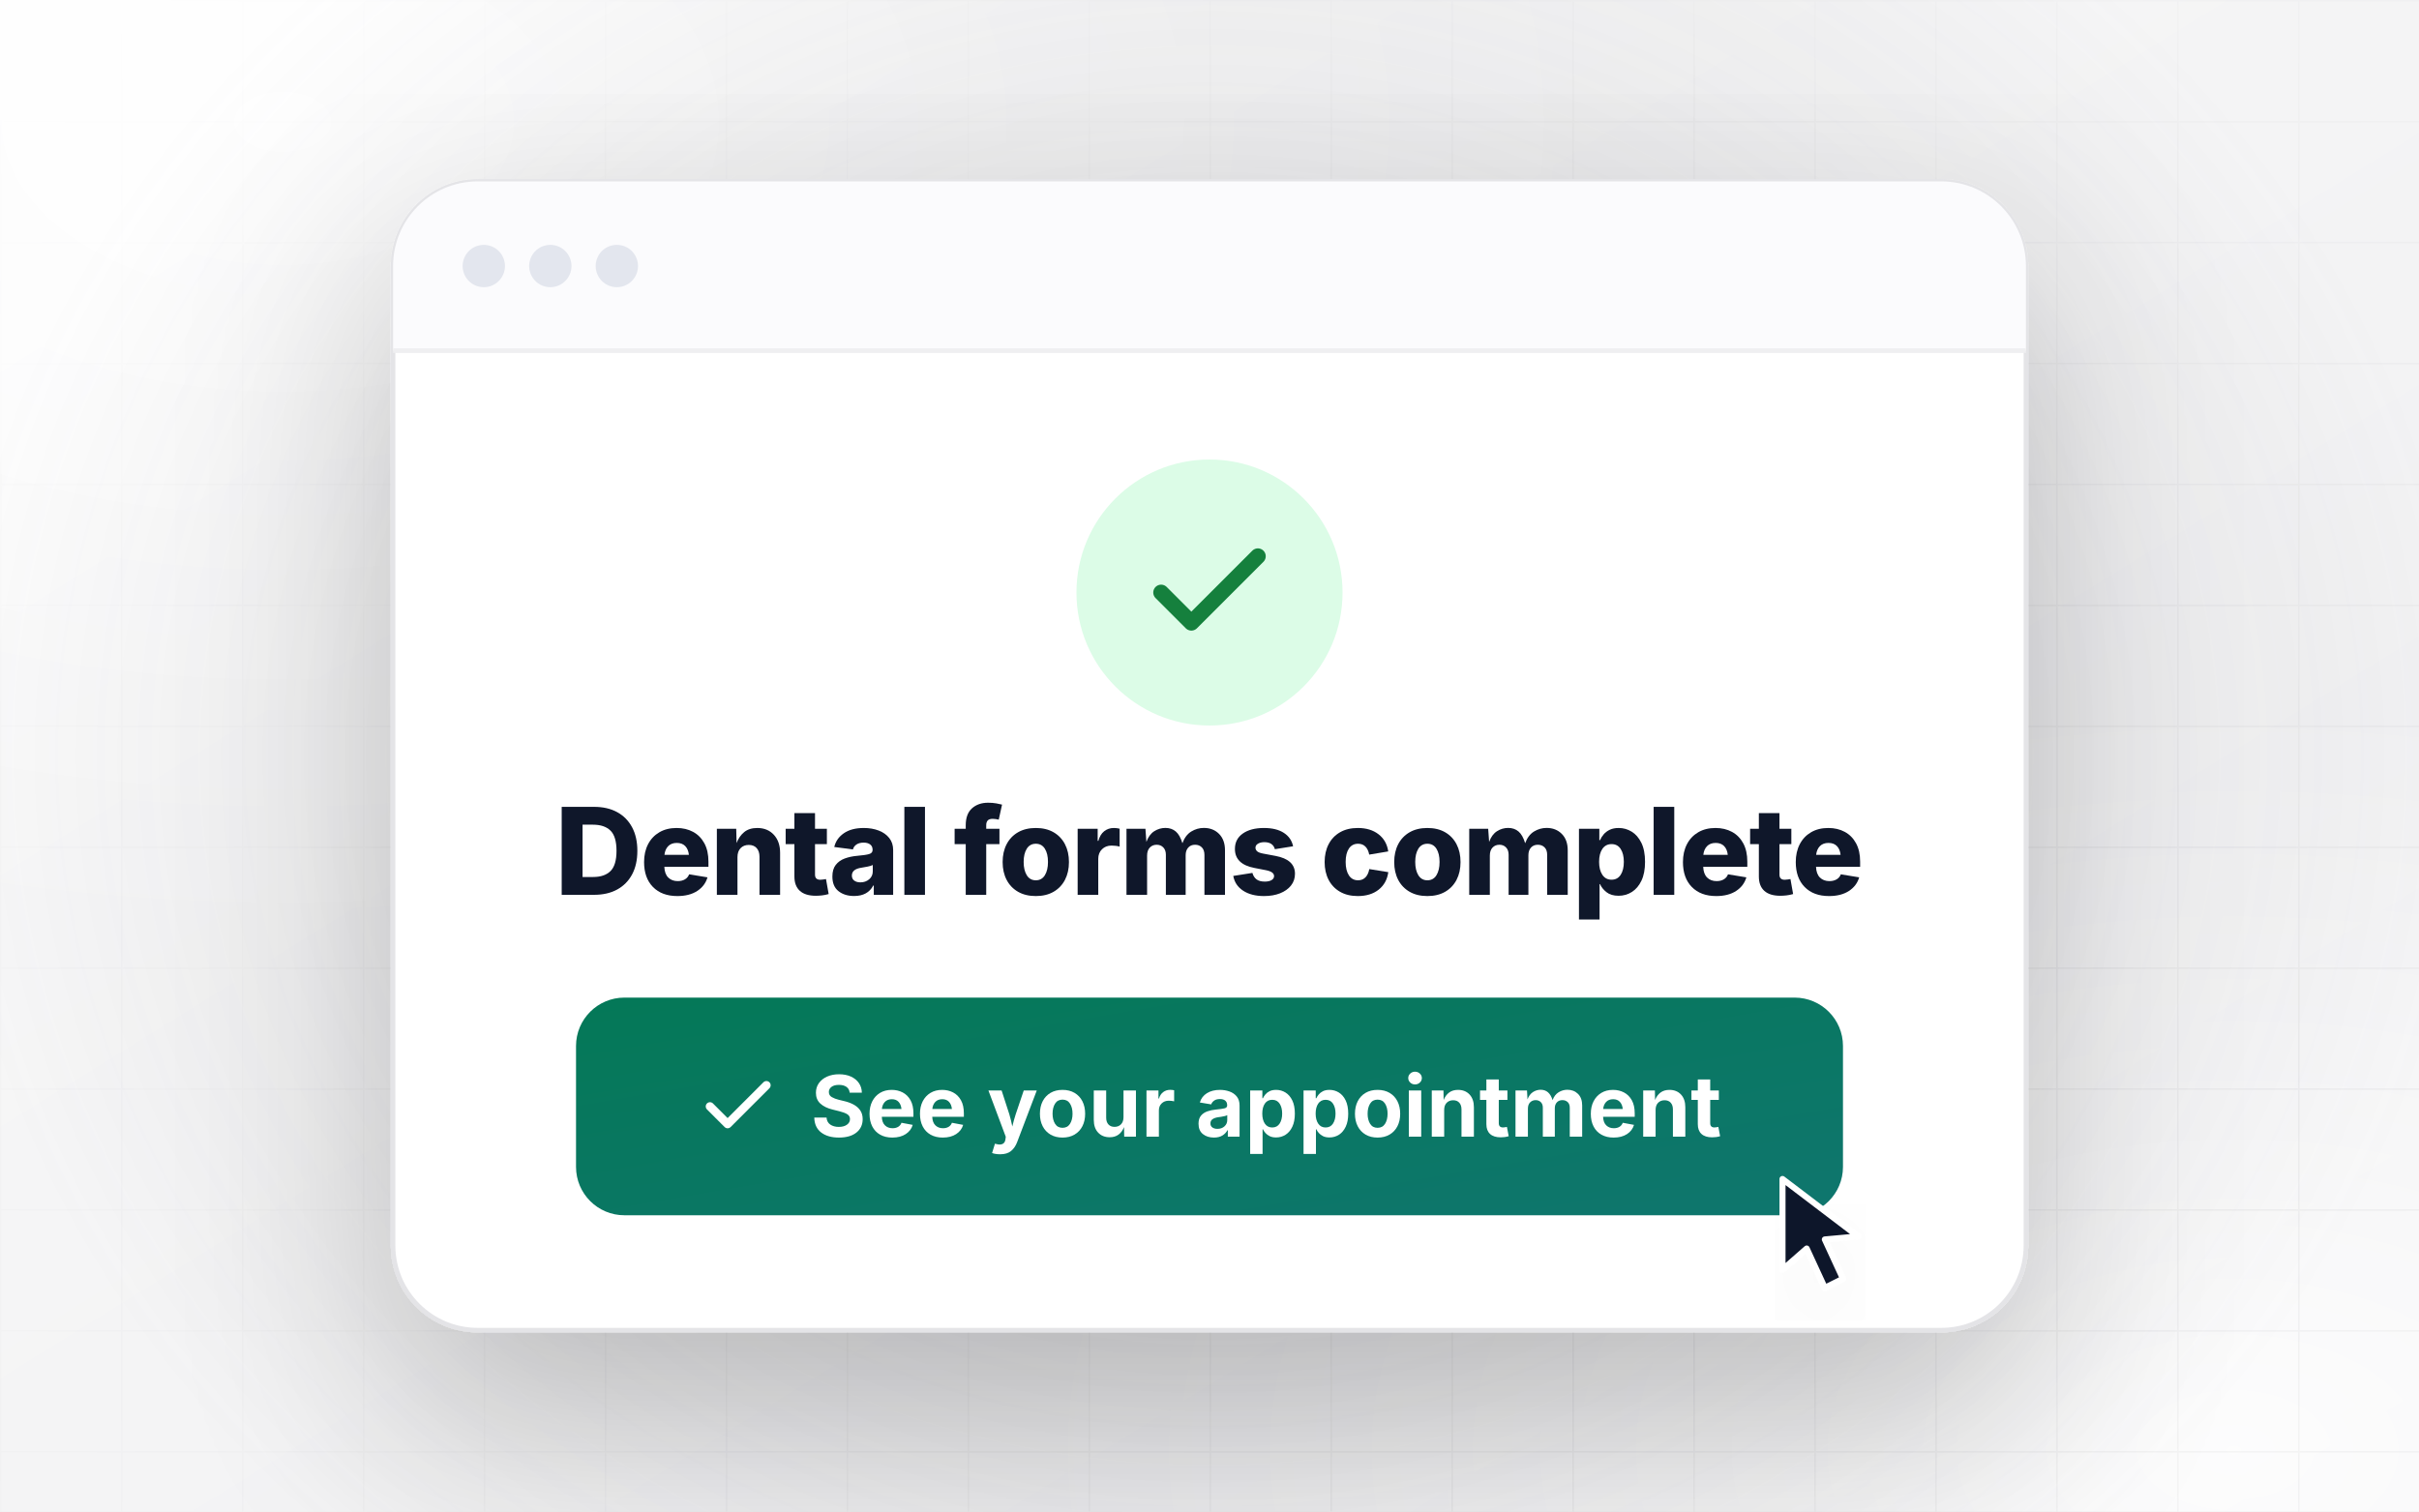
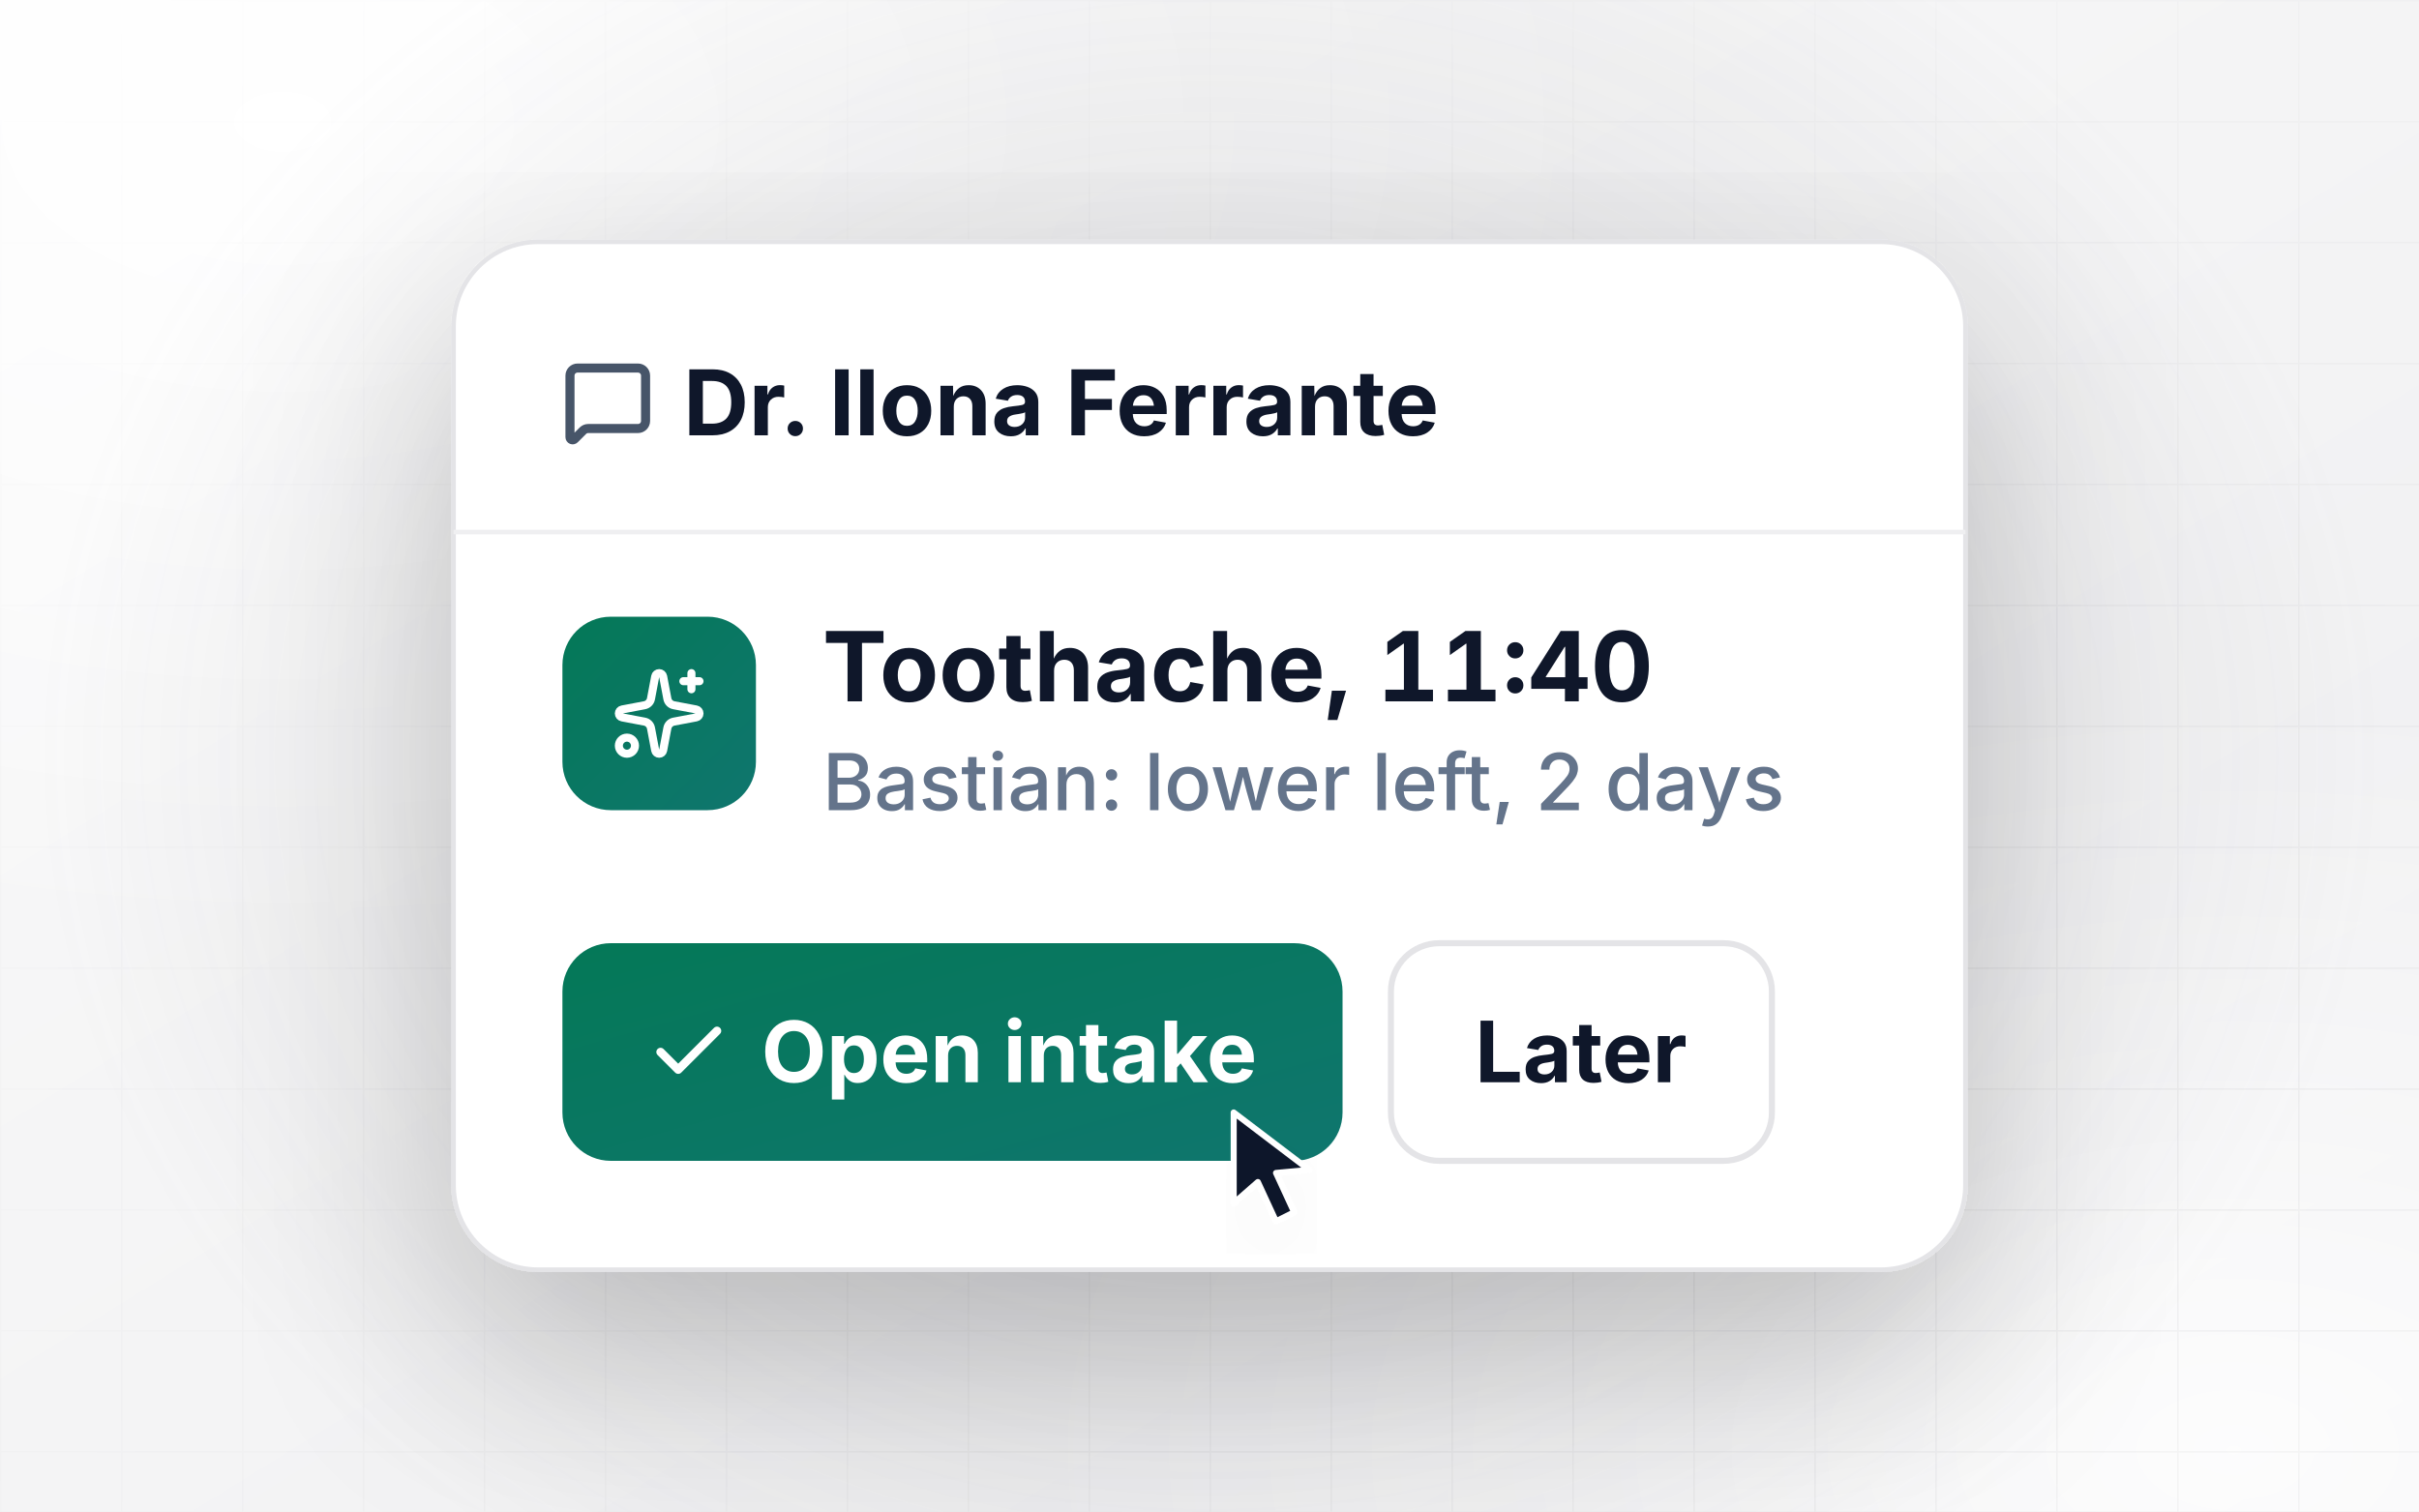
<svg xmlns="http://www.w3.org/2000/svg" xmlns:xlink="http://www.w3.org/1999/xlink" viewBox="0 0 800 500" width="800" height="500" role="img">
  <defs>
    <linearGradient id="bg" x1="0" y1="0" x2="1" y2="1">
      <stop offset="0" stop-color="#FAFAFA" />
      <stop offset="1" stop-color="#EEEEF0" />
    </linearGradient>
    <radialGradient id="glowA" cx="0.12" cy="0.08" r="0.55">
      <stop offset="0" stop-color="#FFFFFF" stop-opacity="0.95" />
      <stop offset="1" stop-color="#FFFFFF" stop-opacity="0" />
    </radialGradient>
    <radialGradient id="glowB" cx="0.92" cy="0.96" r="0.5">
      <stop offset="0" stop-color="#FFFFFF" stop-opacity="0.85" />
      <stop offset="1" stop-color="#FFFFFF" stop-opacity="0" />
    </radialGradient>
    <linearGradient id="gAcc" x1="0" y1="0" x2="1" y2="1">
      <stop offset="0" stop-color="#047857" />
      <stop offset="1" stop-color="#0F766E" />
    </linearGradient>
    <linearGradient id="gStroke" x1="0" y1="0" x2="1" y2="0">
      <stop offset="0" stop-color="#6EE7B7" />
      <stop offset="1" stop-color="#5EEAD4" />
    </linearGradient>
    <pattern id="grid" width="40" height="40" patternUnits="userSpaceOnUse">
      <path d="M40 0H0V40" fill="none" stroke="#52525B" stroke-opacity="0.07" stroke-width="1" />
    </pattern>
    <radialGradient id="fade" cx="0.5" cy="0.45" r="0.65">
      <stop offset="0" stop-color="#fff" stop-opacity="1" />
      <stop offset="1" stop-color="#fff" stop-opacity="0" />
    </radialGradient>
    <mask id="gridMask">
      <rect width="1200" height="800" fill="url(#fade)" />
    </mask>
    <filter id="e1" x="-10%" y="-10%" width="120%" height="140%">
      <feDropShadow dx="0" dy="1" stdDeviation="1.2" flood-color="#0F172A" flood-opacity="0.07" />
      <feDropShadow dx="0" dy="12" stdDeviation="18" flood-color="#18181B" flood-opacity="0.08" />
    </filter>
    <filter id="e2" x="-15%" y="-15%" width="130%" height="160%">
      <feDropShadow dx="0" dy="2" stdDeviation="3" flood-color="#0F172A" flood-opacity="0.10" />
      <feDropShadow dx="0" dy="28" stdDeviation="34" flood-color="#18181B" flood-opacity="0.20" />
    </filter>
    <radialGradient id="spot" cx="0.5" cy="0.5" r="0.5">
      <stop offset="0" stop-color="#71717A" stop-opacity="0.24" />
      <stop offset="1" stop-color="#71717A" stop-opacity="0" />
    </radialGradient>
-     <path id="g800_D" d="M664 0H116V1490H664Q891 1490 1055.0 1400.5Q1219 1311 1308.0 1144.0Q1397 977 1397 745Q1397 512 1308.0 345.5Q1219 179 1055.0 89.5Q891 0 664 0ZM469 302H649Q841 302 942.5 402.5Q1044 503 1044 745Q1044 987 942.0 1087.5Q840 1188 644 1188H469Z" />
-     <path id="g800_e" d="M636 -21Q373 -21 222.5 132.5Q72 286 72 555Q72 727 139.5 857.0Q207 987 331.0 1059.5Q455 1132 623 1132Q780 1132 901.5 1066.5Q1023 1001 1092.5 873.5Q1162 746 1162 562V474H415Q420 353 481.5 292.5Q543 232 642 232Q712 232 763.0 261.5Q814 291 835 347L1146 296Q1104 151 971.5 65.0Q839 -21 636 -21ZM417 677H831Q821 772 769.0 825.5Q717 879 626 879Q534 879 480.5 824.5Q427 770 417 677Z" />
-     <path id="g800_n" d="M464 638V0H115V1118H443L449 877Q493 993 578.0 1062.5Q663 1132 799 1132Q974 1132 1080.0 1017.0Q1186 902 1186 712V0H837V644Q837 738 789.0 791.5Q741 845 655 845Q570 845 517.0 790.5Q464 736 464 638Z" />
-     <path id="g800_t" d="M718 1118V859H517V342Q517 255 606 255Q624 255 656.5 259.5Q689 264 703 267L748 13Q689 -4 634.0 -10.0Q579 -16 530 -16Q352 -16 260.0 67.5Q168 151 168 311V859H20V1118H168V1384H517V1118Z" />
-     <path id="g800_a" d="M428 -20Q267 -20 163.5 62.0Q60 144 60 310Q60 434 117.0 507.0Q174 580 268.5 615.0Q363 650 476 660Q618 672 679.5 689.5Q741 707 741 759V763Q741 821 700.5 852.5Q660 884 589 884Q516 884 469.0 853.0Q422 822 408 769L92 810Q125 953 253.5 1042.5Q382 1132 592 1132Q731 1132 843.5 1089.0Q956 1046 1022.5 962.5Q1089 879 1089 759V0H761V157H752Q659 -20 428 -20ZM534 211Q622 211 683.0 263.0Q744 315 744 398V505Q714 489 657.0 478.0Q600 467 551 459Q390 435 390 326Q390 270 430.5 240.5Q471 211 534 211Z" />
-     <path id="g800_l" d="M464 1490V0H115V1490Z" />
-     <path id="g800_f" d="M779 1118V859H555V0H208V859H20V1118H208V1178Q208 1370 314.0 1465.0Q420 1560 588 1560Q662 1560 727.0 1548.5Q792 1537 823 1528L767 1273Q747 1278 720.0 1282.5Q693 1287 666 1287Q604 1287 579.5 1258.5Q555 1230 555 1181V1118Z" />
-     <path id="g800_o" d="M634 -21Q459 -21 333.0 51.5Q207 124 139.5 253.5Q72 383 72 555Q72 727 139.5 857.0Q207 987 333.0 1059.5Q459 1132 634 1132Q809 1132 934.5 1059.5Q1060 987 1127.5 857.0Q1195 727 1195 555Q1195 383 1127.5 253.5Q1060 124 934.5 51.5Q809 -21 634 -21ZM634 246Q734 246 787.0 331.5Q840 417 840 557Q840 697 787.0 781.0Q734 865 634 865Q534 865 481.0 781.0Q428 697 428 557Q428 417 481.0 331.5Q534 246 634 246Z" />
-     <path id="g800_r" d="M115 0V1118H454V914H466Q496 1024 565.5 1078.0Q635 1132 727 1132Q778 1132 826 1120V816Q801 825 760.5 829.5Q720 834 688 834Q591 834 527.5 772.0Q464 710 464 610V0Z" />
-     <path id="g800_m" d="M115 0V1118H436L452 896Q498 1022 585.5 1077.5Q673 1133 774 1133Q880 1133 950.5 1072.0Q1021 1011 1062 874Q1113 1012 1212.5 1072.5Q1312 1133 1425 1133Q1582 1133 1682.5 1032.0Q1783 931 1783 754V0H1435V675Q1435 760 1390.5 804.0Q1346 848 1277 848Q1203 848 1160.0 799.5Q1117 751 1117 671V0H782V680Q782 757 738.5 802.5Q695 848 626 848Q555 848 509.5 800.0Q464 752 464 664V0Z" />
-     <path id="g800_s" d="M586 -21Q371 -21 232.5 69.5Q94 160 65 320L389 371Q410 298 460.0 261.0Q510 224 599 224Q672 224 714.0 249.5Q756 275 756 317Q756 390 619 417L424 455Q93 518 93 777Q93 944 226.5 1038.0Q360 1132 585 1132Q795 1132 922.0 1049.0Q1049 966 1078 822L770 773Q736 892 591 892Q528 892 484.5 866.5Q441 841 441 798Q441 764 468.0 738.5Q495 713 567 699L781 659Q1110 597 1110 357Q1110 242 1042.5 157.0Q975 72 857.0 25.5Q739 -21 586 -21Z" />
-     <path id="g800_c" d="M634 -21Q459 -21 333.0 51.5Q207 124 139.5 253.5Q72 383 72 555Q72 727 139.5 857.0Q207 987 333.0 1059.5Q459 1132 634 1132Q848 1132 985.5 1025.0Q1123 918 1149 735L827 681Q810 769 762.5 817.0Q715 865 638 865Q538 865 483.0 783.5Q428 702 428 557Q428 413 483.0 329.5Q538 246 638 246Q715 246 763.5 296.0Q812 346 828 436L1150 384Q1124 196 987.0 87.5Q850 -21 634 -21Z" />
-     <path id="g800_p" d="M115 -418V1118H460V926H472Q493 976 533.0 1023.5Q573 1071 636.0 1101.5Q699 1132 788 1132Q906 1132 1007.5 1070.0Q1109 1008 1171.5 881.0Q1234 754 1234 558Q1234 368 1173.5 240.5Q1113 113 1011.5 48.5Q910 -16 786 -16Q658 -16 581.5 44.5Q505 105 472 181H464V-418ZM667 256Q768 256 821.5 339.0Q875 422 875 558Q875 694 821.5 776.5Q768 859 667 859Q567 859 511.5 778.0Q456 697 456 558Q456 421 511.5 338.5Q567 256 667 256Z" />
-     <path id="g700_S" d="M681 -22Q412 -22 251.5 101.5Q91 225 85 462H382Q390 349 472.5 292.5Q555 236 678 236Q800 236 874.5 288.5Q949 341 949 426Q949 503 881.5 544.0Q814 585 692 615L528 656Q339 702 232.0 800.5Q125 899 125 1061Q125 1196 197.5 1297.0Q270 1398 396.5 1454.0Q523 1510 685 1510Q850 1510 973.0 1453.5Q1096 1397 1165.0 1296.5Q1234 1196 1236 1065H941Q933 1155 864.5 1204.0Q796 1253 682 1253Q565 1253 501.5 1204.5Q438 1156 438 1081Q438 998 509.5 957.0Q581 916 676 893L811 860Q936 831 1037.0 776.5Q1138 722 1197.0 635.5Q1256 549 1256 424Q1256 221 1104.5 99.5Q953 -22 681 -22Z" />
+     <path id="g700_D" d="M659 0H135V1490H664Q888 1490 1049.5 1400.5Q1211 1311 1298.0 1144.5Q1385 978 1385 746Q1385 513 1298.0 346.0Q1211 179 1048.0 89.5Q885 0 659 0ZM440 263H644Q859 263 970.0 379.0Q1081 495 1081 746Q1081 996 970.5 1111.5Q860 1227 646 1227H440Z" />
+     <path id="g700_r" d="M128 0V1118H418V923H430Q461 1026 533.5 1079.5Q606 1133 700 1133Q751 1133 797 1123V855Q777 861 738.5 865.5Q700 870 667 870Q563 870 495.5 805.0Q428 740 428 636V0Z" />
+     <path id="g700_period" d="M342 -19Q269 -19 219.0 30.5Q169 80 169 153Q169 226 219.0 275.5Q269 325 342 325Q415 325 465.0 275.5Q515 226 515 153Q515 80 465.0 30.5Q415 -19 342 -19Z" />
+     <path id="g700_I" d="M440 1490V0H135V1490Z" />
+     <path id="g700_l" d="M428 1490V0H128V1490Z" />
+     <path id="g700_o" d="M628 -22Q460 -22 337.0 50.5Q214 123 147.5 252.5Q81 382 81 554Q81 727 147.5 857.0Q214 987 337.0 1059.5Q460 1132 628 1132Q796 1132 919.0 1059.5Q1042 987 1108.5 857.0Q1175 727 1175 554Q1175 382 1108.5 252.5Q1042 123 919.0 50.5Q796 -22 628 -22ZM628 214Q748 214 809.0 311.0Q870 408 870 555Q870 703 809.0 799.5Q748 896 628 896Q508 896 447.5 799.5Q387 703 387 555Q387 408 447.5 311.0Q508 214 628 214Z" />
+     <path id="g700_n" d="M428 647V0H128V1118H411L415 887Q462 1004 548.0 1068.0Q634 1132 763 1132Q937 1132 1042.0 1020.0Q1147 908 1147 711V0H847V659Q847 763 793.5 822.0Q740 881 645 881Q549 881 488.5 819.5Q428 758 428 647Z" />
+     <path id="g700_a" d="M440 -22Q280 -22 174.0 62.5Q68 147 68 313Q68 438 128.0 509.0Q188 580 284.0 613.0Q380 646 490 656Q634 670 697.5 685.5Q761 701 761 756V761Q761 832 715.5 871.0Q670 910 586 910Q499 910 446.0 872.5Q393 835 375 781L100 827Q143 972 271.5 1052.0Q400 1132 587 1132Q707 1132 815.5 1094.0Q924 1056 992.5 972.5Q1061 889 1061 753V0H777V155H767Q726 77 645.0 27.5Q564 -22 440 -22ZM525 189Q630 189 696.5 250.0Q763 311 763 400V521Q745 508 704.5 498.5Q664 489 619.0 481.5Q574 474 541 470Q458 458 407.0 423.0Q356 388 356 321Q356 256 403.5 222.5Q451 189 525 189Z" />
+     <path id="g700_F" d="M135 0V1490H1115V1237H440V821H1049V572H440V0Z" />
    <path id="g700_e" d="M633 -22Q462 -22 338.0 48.0Q214 118 147.5 247.0Q81 376 81 553Q81 726 147.5 856.0Q214 986 334.5 1059.0Q455 1132 618 1132Q764 1132 883.0 1070.0Q1002 1008 1072.5 882.0Q1143 756 1143 565V481H378Q383 344 454.0 274.0Q525 204 638 204Q717 204 773.5 237.5Q830 271 854 336L1126 285Q1085 146 956.5 62.0Q828 -22 633 -22ZM380 669H854Q843 778 784.0 842.0Q725 906 621 906Q513 906 451.0 839.5Q389 773 380 669Z" />
-     <path id="g700_y" d="M120 -396 189 -170 226 -179Q317 -204 375.0 -175.5Q433 -147 443 -63L451 -3L31 1118H350L538 538Q561 465 577.0 392.5Q593 320 609 246Q627 321 646.5 393.5Q666 466 690 538L886 1118H1201L726 -132Q675 -267 579.5 -346.5Q484 -426 316 -426Q256 -426 204.0 -417.5Q152 -409 120 -396Z" />
-     <path id="g700_o" d="M628 -22Q460 -22 337.0 50.5Q214 123 147.5 252.5Q81 382 81 554Q81 727 147.5 857.0Q214 987 337.0 1059.5Q460 1132 628 1132Q796 1132 919.0 1059.5Q1042 987 1108.5 857.0Q1175 727 1175 554Q1175 382 1108.5 252.5Q1042 123 919.0 50.5Q796 -22 628 -22ZM628 214Q748 214 809.0 311.0Q870 408 870 555Q870 703 809.0 799.5Q748 896 628 896Q508 896 447.5 799.5Q387 703 387 555Q387 408 447.5 311.0Q508 214 628 214Z" />
-     <path id="g700_u" d="M513 -14Q339 -14 233.5 98.0Q128 210 128 407V1118H428V459Q428 355 482.0 296.0Q536 237 630 237Q726 237 786.5 298.5Q847 360 847 471V1118H1148V0H864L860 232Q813 113 726.5 49.5Q640 -14 513 -14Z" />
-     <path id="g700_r" d="M128 0V1118H418V923H430Q461 1026 533.5 1079.5Q606 1133 700 1133Q751 1133 797 1123V855Q777 861 738.5 865.5Q700 870 667 870Q563 870 495.5 805.0Q428 740 428 636V0Z" />
-     <path id="g700_a" d="M440 -22Q280 -22 174.0 62.5Q68 147 68 313Q68 438 128.0 509.0Q188 580 284.0 613.0Q380 646 490 656Q634 670 697.5 685.5Q761 701 761 756V761Q761 832 715.5 871.0Q670 910 586 910Q499 910 446.0 872.5Q393 835 375 781L100 827Q143 972 271.5 1052.0Q400 1132 587 1132Q707 1132 815.5 1094.0Q924 1056 992.5 972.5Q1061 889 1061 753V0H777V155H767Q726 77 645.0 27.5Q564 -22 440 -22ZM525 189Q630 189 696.5 250.0Q763 311 763 400V521Q745 508 704.5 498.5Q664 489 619.0 481.5Q574 474 541 470Q458 458 407.0 423.0Q356 388 356 321Q356 256 403.5 222.5Q451 189 525 189Z" />
+     <path id="g700_t" d="M683 1118V889H474V327Q474 223 576 223Q593 223 623.5 227.5Q654 232 671 236L714 11Q664 -4 614.5 -10.0Q565 -16 520 -16Q352 -16 263.0 65.5Q174 147 174 301V889H20V1118H174V1384H474V1118Z" />
+     <path id="g700_T" d="M75 1237V1490H1292V1237H837V0H531V1237Z" />
+     <path id="g700_h" d="M428 647V0H128V1490H422V904Q471 1013 555.0 1072.5Q639 1132 763 1132Q937 1132 1042.5 1020.0Q1148 908 1148 711V0H847V659Q847 763 793.5 822.0Q740 881 645 881Q549 881 488.5 819.5Q428 758 428 647Z" />
+     <path id="g700_c" d="M628 -22Q459 -22 336.5 50.5Q214 123 147.5 252.5Q81 382 81 554Q81 727 147.5 857.0Q214 987 336.5 1059.5Q459 1132 628 1132Q827 1132 960.0 1032.5Q1093 933 1125 760L846 708Q827 795 772.5 845.5Q718 896 631 896Q511 896 449.0 801.5Q387 707 387 555Q387 405 449.0 309.5Q511 214 631 214Q718 214 774.0 266.5Q830 319 848 409L1127 358Q1095 181 962.0 79.5Q829 -22 628 -22Z" />
+     <path id="g700_comma_tf" d="M56 -395 144 225H444L260 -395Z" />
+     <path id="g700_one_tf" d="M177 0V247H569V1221H559L218 980V1259L547 1490H874V247H1184V0Z" />
+     <path id="g700_colon_case_tf" d="M277 167Q204 167 154.0 216.5Q104 266 104 339Q104 412 154.0 461.5Q204 511 277 511Q350 511 400.0 461.5Q450 412 450 339Q450 266 400.0 216.5Q350 167 277 167ZM277 909Q204 909 154.0 958.5Q104 1008 104 1081Q104 1154 154.0 1203.5Q204 1253 277 1253Q350 1253 400.0 1203.5Q450 1154 450 1081Q450 1008 400.0 958.5Q350 909 277 909Z" />
+     <path id="g700_four_tf" d="M66 265V506L689 1490H1072V511H1258V265H1072V0H779V265ZM785 511V1154H773L374 523V511Z" />
+     <path id="g700_zero_tf" d="M662 -20Q379 -20 235.5 181.0Q92 382 92 744Q92 1106 236.0 1308.0Q380 1510 662 1510Q943 1510 1087.0 1307.5Q1231 1105 1231 744Q1231 382 1088.0 181.0Q945 -20 662 -20ZM662 233Q929 233 929 744Q929 1258 662 1258Q394 1258 394 744Q394 233 662 233Z" />
+     <path id="g500_B" d="M165 0V1490H714Q872 1490 976.0 1438.0Q1080 1386 1131.5 1297.5Q1183 1209 1183 1099Q1183 959 1109.0 884.5Q1035 810 931 784V769Q1006 765 1077.0 721.5Q1148 678 1194.5 597.0Q1241 516 1241 402Q1241 287 1187.5 196.0Q1134 105 1022.5 52.5Q911 0 738 0ZM393 196H715Q876 196 945.5 258.0Q1015 320 1015 413Q1015 518 936.5 593.5Q858 669 724 669H393ZM393 845H692Q805 845 882.0 909.0Q959 973 959 1080Q959 1172 894.5 1233.5Q830 1295 698 1295H393Z" />
+     <path id="g500_a" d="M461 -25Q354 -25 268.5 14.5Q183 54 133.0 130.0Q83 206 83 316Q83 411 120.0 472.5Q157 534 219.0 569.5Q281 605 357.5 623.0Q434 641 513 650Q661 667 728.0 679.5Q795 692 795 751V757Q795 850 740.5 901.5Q686 953 581 953Q471 953 408.0 905.0Q345 857 322 800L115 854Q153 954 224.0 1015.0Q295 1076 386.5 1104.0Q478 1132 578 1132Q645 1132 721.0 1116.0Q797 1100 864.0 1058.5Q931 1017 973.0 940.0Q1015 863 1015 742V0H802V153H791Q758 87 677.5 31.0Q597 -25 461 -25ZM510 152Q599 152 663.0 187.5Q727 223 761.5 280.0Q796 337 796 403V546Q780 530 727.5 518.5Q675 507 617.0 499.0Q559 491 525 487Q432 474 365.5 436.5Q299 399 299 313Q299 233 358.5 192.5Q418 152 510 152Z" />
+     <path id="g500_s" d="M549 -23Q367 -23 247.5 55.5Q128 134 98 283L305 326Q350 155 551 155Q658 155 720.5 199.5Q783 244 783 306Q783 412 626 447L438 490Q130 559 130 799Q130 899 185.5 974.0Q241 1049 338.5 1090.5Q436 1132 563 1132Q744 1132 847.0 1054.5Q950 977 986 853L789 810Q768 869 716.0 913.5Q664 958 565 958Q474 958 413.0 917.0Q352 876 352 813Q352 757 392.5 722.5Q433 688 525 667L705 627Q1010 558 1010 325Q1010 223 951.5 144.5Q893 66 789.0 21.5Q685 -23 549 -23Z" />
+     <path id="g500_t" d="M626 1118V939H403V302Q403 235 431.5 203.5Q460 172 525 172Q543 172 570.5 176.0Q598 180 618 184L657 8Q622 -4 581.5 -9.5Q541 -15 503 -15Q351 -15 267.0 63.5Q183 142 183 284V939H20V1118H183V1384H403V1118Z" />
+     <path id="g500_i" d="M148 0V1118H368V0ZM259 1289Q202 1289 161.5 1327.0Q121 1365 121 1419Q121 1474 161.5 1512.0Q202 1550 259 1550Q316 1550 357.0 1512.0Q398 1474 398 1419Q398 1365 357.0 1327.0Q316 1289 259 1289Z" />
+     <path id="g500_n" d="M368 662V0H148V1118H358L359 903Q411 1021 498.5 1076.5Q586 1132 704 1132Q875 1132 979.5 1024.5Q1084 917 1084 710V0H864V683Q864 804 801.0 872.0Q738 940 628 940Q516 940 442.0 867.5Q368 795 368 662Z" />
+     <path id="g500_colon" d="M311 -15Q249 -15 206.0 27.5Q163 70 163 132Q163 194 206.0 237.0Q249 280 311 280Q373 280 415.5 237.0Q458 194 458 132Q458 70 415.5 27.5Q373 -15 311 -15ZM311 772Q249 772 206.0 814.5Q163 857 163 919Q163 981 206.0 1024.0Q249 1067 311 1067Q373 1067 415.5 1024.0Q458 981 458 919Q458 857 415.5 814.5Q373 772 311 772Z" />
+     <path id="g500_l" d="M368 1490V0H148V1490Z" />
+     <path id="g500_o" d="M618 -23Q461 -23 343.5 49.0Q226 121 161.0 250.5Q96 380 96 553Q96 727 161.0 857.5Q226 988 343.5 1060.0Q461 1132 618 1132Q776 1132 893.5 1060.0Q1011 988 1076.0 857.5Q1141 727 1141 553Q1141 380 1076.0 250.5Q1011 121 893.5 49.0Q776 -23 618 -23ZM618 163Q720 163 786.5 216.5Q853 270 885.5 358.5Q918 447 918 553Q918 660 885.5 749.5Q853 839 786.5 892.5Q720 946 618 946Q517 946 451.0 892.5Q385 839 352.5 749.5Q320 660 320 553Q320 447 352.5 358.5Q385 270 451.0 216.5Q517 163 618 163Z" />
+     <path id="g500_w" d="M393 0 57 1118H289L412 655Q435 565 461.5 457.5Q488 350 514 219Q540 345 566.0 453.0Q592 561 617 655L740 1118H960L1082 655Q1105 564 1131.0 456.5Q1157 349 1183 221Q1208 348 1234.0 455.0Q1260 562 1284 655L1407 1118H1641L1304 0H1083L945 481Q920 569 896.0 667.5Q872 766 849 867Q825 766 801.0 666.5Q777 567 752 481L614 0Z" />
+     <path id="g500_e" d="M630 -23Q465 -23 345.0 48.0Q225 119 160.5 248.0Q96 377 96 551Q96 723 159.5 854.0Q223 985 339.0 1058.5Q455 1132 611 1132Q738 1132 852.5 1075.5Q967 1019 1038.5 895.5Q1110 772 1110 570V492H317Q323 330 409.0 244.5Q495 159 632 159Q724 159 790.5 199.0Q857 239 886 317L1093 268Q1053 137 931.0 57.0Q809 -23 630 -23ZM318 656H892Q880 788 809.5 869.0Q739 950 612 950Q480 950 403.5 863.5Q327 777 318 656Z" />
+     <path id="g500_r" d="M148 0V1118H361V938H373Q403 1029 480.5 1081.5Q558 1134 656 1134Q677 1134 704.5 1132.0Q732 1130 749 1128V918Q737 921 703.0 925.5Q669 930 634 930Q519 930 443.5 859.5Q368 789 368 679V0Z" />
+     <path id="g500_f" d="M702 1118V939H452V0H232V939H20V1118H232V1246Q232 1350 278.5 1420.0Q325 1490 400.5 1525.0Q476 1560 565 1560Q631 1560 678.5 1549.5Q726 1539 749 1530L698 1352Q682 1356 658.0 1362.0Q634 1368 600 1368Q521 1368 486.5 1329.0Q452 1290 452 1216V1118Z" />
+     <path id="g500_comma" d="M125 -371 213 214H450L285 -371Z" />
+     <path id="g500_two" d="M144 0V165L650 688Q766 810 826.0 895.0Q886 980 886 1078Q886 1190 810.5 1254.5Q735 1319 622 1319Q503 1319 432.0 1247.5Q361 1176 361 1056H142Q142 1192 205.0 1294.5Q268 1397 377.5 1453.5Q487 1510 626 1510Q768 1510 875.5 1454.0Q983 1398 1044.0 1302.5Q1105 1207 1105 1086Q1105 1005 1074.5 926.5Q1044 848 967.5 750.0Q891 652 752 512L460 207V195H1128V0Z" />
+     <path id="g500_d" d="M564 -22Q428 -22 322.5 47.0Q217 116 156.5 246.0Q96 376 96 556Q96 738 157.0 867.0Q218 996 323.5 1064.0Q429 1132 564 1132Q668 1132 732.0 1097.5Q796 1063 831.5 1016.5Q867 970 886 936H898V1490H1118V0H904V175H886Q866 139 829.5 93.0Q793 47 729.0 12.5Q665 -22 564 -22ZM612 165Q752 165 827.0 274.0Q902 383 902 558Q902 732 828.0 838.5Q754 945 612 945Q515 945 450.5 894.0Q386 843 353.5 755.5Q321 668 321 558Q321 447 354.0 358.0Q387 269 452.0 217.0Q517 165 612 165Z" />
+     <path id="g500_y" d="M133 -402 187 -223 212 -229Q297 -252 356.5 -223.5Q416 -195 447 -87L471 -5L46 1118H284L505 483Q530 409 549.0 337.0Q568 265 586 193Q605 265 625.0 337.5Q645 410 671 483L896 1118H1132L646 -155Q595 -289 508.5 -357.5Q422 -426 287 -426Q235 -426 194.5 -418.5Q154 -411 133 -402Z" />
+     <path id="g700_O" d="M789 -20Q592 -20 434.5 70.0Q277 160 185.5 331.0Q94 502 94 744Q94 987 185.5 1158.5Q277 1330 434.5 1420.0Q592 1510 789 1510Q987 1510 1144.0 1420.0Q1301 1330 1392.5 1158.5Q1484 987 1484 744Q1484 501 1392.5 330.5Q1301 160 1144.0 70.0Q987 -20 789 -20ZM789 251Q963 251 1068.5 377.5Q1174 504 1174 744Q1174 985 1068.5 1112.0Q963 1239 789 1239Q616 1239 510.0 1111.5Q404 984 404 744Q404 505 510.0 378.0Q616 251 789 251Z" />
    <path id="g700_p" d="M128 -418V1118H423V930H437Q457 974 495.5 1021.0Q534 1068 597.5 1100.0Q661 1132 756 1132Q880 1132 983.0 1068.0Q1086 1004 1147.5 876.0Q1209 748 1209 557Q1209 371 1149.0 242.5Q1089 114 986.0 47.5Q883 -19 754 -19Q663 -19 600.0 12.0Q537 43 497.5 88.5Q458 134 437 179H428V-418ZM662 222Q779 222 840.5 316.0Q902 410 902 558Q902 705 841.0 798.5Q780 892 662 892Q546 892 483.5 801.0Q421 710 421 558Q421 406 484.0 314.0Q547 222 662 222Z" />
    <path id="g700_i" d="M128 0V1118H428V0ZM278 1264Q210 1264 162.0 1309.0Q114 1354 114 1418Q114 1482 162.0 1527.0Q210 1572 278 1572Q346 1572 394.5 1527.0Q443 1482 443 1418Q443 1354 394.5 1309.0Q346 1264 278 1264Z" />
-     <path id="g700_n" d="M428 647V0H128V1118H411L415 887Q462 1004 548.0 1068.0Q634 1132 763 1132Q937 1132 1042.0 1020.0Q1147 908 1147 711V0H847V659Q847 763 793.5 822.0Q740 881 645 881Q549 881 488.5 819.5Q428 758 428 647Z" />
-     <path id="g700_t" d="M683 1118V889H474V327Q474 223 576 223Q593 223 623.5 227.5Q654 232 671 236L714 11Q664 -4 614.5 -10.0Q565 -16 520 -16Q352 -16 263.0 65.5Q174 147 174 301V889H20V1118H174V1384H474V1118Z" />
-     <path id="g700_m" d="M128 0V1118H406L418 901Q463 1023 550.0 1079.0Q637 1135 737 1135Q949 1135 1025 884Q1072 1013 1170.5 1074.0Q1269 1135 1384 1135Q1538 1135 1639.5 1035.5Q1741 936 1741 754V0H1441V697Q1441 791 1389.5 837.5Q1338 884 1263 884Q1178 884 1128.5 830.0Q1079 776 1079 688V0H789V705Q789 787 740.5 835.5Q692 884 615 884Q536 884 482.0 830.5Q428 777 428 676V0Z" />
+     <path id="g700_k" d="M128 0V1490H428V688H445L811 1118H1158L740 633L1179 0H826L514 456L428 359V0Z" />
+     <path id="g700_L" d="M135 0V1490H440V253H1083V0Z" />
  </defs>
  <style>
.pulse{transform-box:fill-box;transform-origin:center;animation:pulse 2.4s cubic-bezier(.2,.7,.3,1) infinite}
@keyframes pulse{0%{transform:scale(1);opacity:.30}75%{transform:scale(2.1);opacity:0}100%{transform:scale(2.1);opacity:0}}
.caret{animation:blink 1.1s steps(1) infinite}
@keyframes blink{0%,55%{opacity:1}56%,100%{opacity:0}}
.press{transform-box:fill-box;transform-origin:0 0;animation:press 3.2s ease-in-out infinite}
@keyframes press{0%,58%,100%{transform:translate(0,0) scale(1)}66%{transform:translate(1.5px,2px) scale(.9)}74%{transform:translate(0,0) scale(1)}}
.ripple{transform-box:fill-box;transform-origin:center;opacity:0;animation:ripple 3.2s ease-out infinite}
@keyframes ripple{0%,62%{opacity:0;transform:scale(.4)}68%{opacity:.5}100%{opacity:0;transform:scale(2.4)}}
.sweep{animation:sweep 4.8s cubic-bezier(.45,0,.2,1) infinite}
@keyframes sweep{0%{transform:translateY(-470px);opacity:0}8%{opacity:1}72%{transform:translateY(0);opacity:1}100%{transform:translateY(0);opacity:1}}
.ring{transform-box:fill-box;transform-origin:50% 12%;animation:ring 4s ease-in-out infinite}
@keyframes ring{0%,70%,100%{transform:rotate(0)}74%{transform:rotate(14deg)}78%{transform:rotate(-12deg)}82%{transform:rotate(8deg)}86%{transform:rotate(-4deg)}90%{transform:rotate(0)}}
.glow{animation:glow 2.6s ease-in-out infinite}
@keyframes glow{0%,100%{opacity:1}50%{opacity:.45}}
.float{animation:float 6s ease-in-out infinite}
@keyframes float{0%,100%{transform:translateY(0)}50%{transform:translateY(-6px)}}
@media (prefers-reduced-motion: reduce){*{animation:none!important}}
</style>
  <rect width="800" height="500" fill="url(#bg)" />
  <rect width="800" height="500" fill="url(#glowA)" />
  <rect width="800" height="500" fill="url(#glowB)" />
  <rect width="800" height="500" fill="url(#grid)" mask="url(#gridMask)" />
-   <ellipse cx="400.0" cy="250.0" rx="421.2" ry="361.0" fill="url(#spot)" />
-   <rect x="130" y="60" width="540" height="380" rx="28" fill="#fff" stroke="#E4E4E7" stroke-width="1.5" filter="url(#e2)" />
-   <path d="M130 116 V88 a28 28 0 0 1 28 -28 H642 a28 28 0 0 1 28 28 V116 Z" fill="#FBFBFD" />
-   <line x1="130" y1="116" x2="670" y2="116" stroke="#EFEFF1" stroke-width="1.5" />
-   <circle cx="160" cy="88" r="7" fill="#E3E6EE" />
-   <circle cx="182" cy="88" r="7" fill="#E3E6EE" />
-   <circle cx="204" cy="88" r="7" fill="#E3E6EE" />
-   <circle cx="400.0" cy="196" r="44" fill="#DCFCE7" />
-   <g transform="translate(376.0 172) scale(2)" fill="none" stroke="#15803D" stroke-width="2.6" stroke-linecap="round" stroke-linejoin="round">
+   <ellipse cx="400.0" cy="250.0" rx="390.0" ry="323.0" fill="url(#spot)" />
+   <rect x="150" y="80" width="500" height="340" rx="28" fill="#fff" stroke="#E4E4E7" stroke-width="1.5" filter="url(#e2)" />
+   <g transform="translate(186 118) scale(1.25)" fill="none" stroke="#475569" stroke-width="2.4" stroke-linecap="round" stroke-linejoin="round">
+     <path d="M22 17a2 2 0 0 1-2 2H6.828a2 2 0 0 0-1.414.586l-2.202 2.202A.71.71 0 0 1 2 21.286V5a2 2 0 0 1 2-2h16a2 2 0 0 1 2 2z" />
+   </g>
+   <g>
+     <use href="#g700_D" xlink:href="#g700_D" transform="translate(226.00 144.00) scale(0.01465 -0.01465)" fill="#0F172A" />
+     <use href="#g700_r" xlink:href="#g700_r" transform="translate(247.67 144.00) scale(0.01465 -0.01465)" fill="#0F172A" />
+     <use href="#g700_period" xlink:href="#g700_period" transform="translate(258.01 144.00) scale(0.01465 -0.01465)" fill="#0F172A" />
+     <use href="#g700_I" xlink:href="#g700_I" transform="translate(274.21 144.00) scale(0.01465 -0.01465)" fill="#0F172A" />
+     <use href="#g700_l" xlink:href="#g700_l" transform="translate(282.63 144.00) scale(0.01465 -0.01465)" fill="#0F172A" />
+     <use href="#g700_o" xlink:href="#g700_o" transform="translate(290.76 144.00) scale(0.01465 -0.01465)" fill="#0F172A" />
+     <use href="#g700_n" xlink:href="#g700_n" transform="translate(309.16 144.00) scale(0.01465 -0.01465)" fill="#0F172A" />
+     <use href="#g700_a" xlink:href="#g700_a" transform="translate(327.84 144.00) scale(0.01465 -0.01465)" fill="#0F172A" />
+     <use href="#g700_F" xlink:href="#g700_F" transform="translate(352.36 144.00) scale(0.01465 -0.01465)" fill="#0F172A" />
+     <use href="#g700_e" xlink:href="#g700_e" transform="translate(369.10 144.00) scale(0.01465 -0.01465)" fill="#0F172A" />
+     <use href="#g700_r" xlink:href="#g700_r" transform="translate(386.97 144.00) scale(0.01465 -0.01465)" fill="#0F172A" />
+     <use href="#g700_r" xlink:href="#g700_r" transform="translate(399.41 144.00) scale(0.01465 -0.01465)" fill="#0F172A" />
+     <use href="#g700_a" xlink:href="#g700_a" transform="translate(411.21 144.00) scale(0.01465 -0.01465)" fill="#0F172A" />
+     <use href="#g700_n" xlink:href="#g700_n" transform="translate(428.63 144.00) scale(0.01465 -0.01465)" fill="#0F172A" />
+     <use href="#g700_t" xlink:href="#g700_t" transform="translate(447.31 144.00) scale(0.01465 -0.01465)" fill="#0F172A" />
+     <use href="#g700_e" xlink:href="#g700_e" transform="translate(458.00 144.00) scale(0.01465 -0.01465)" fill="#0F172A" />
+   </g>
+   <line x1="150" y1="176" x2="650" y2="176" stroke="#EFEFF1" stroke-width="1.5" />
+   <rect x="186" y="204" width="64" height="64" rx="16" fill="url(#gAcc)" />
+   <g transform="translate(202 220) scale(1.3333)" fill="none" stroke="#fff" stroke-width="2" stroke-linecap="round" stroke-linejoin="round">
+     <path d="M11.017 2.814a1 1 0 0 1 1.966 0l1.051 5.558a2 2 0 0 0 1.594 1.594l5.558 1.051a1 1 0 0 1 0 1.966l-5.558 1.051a2 2 0 0 0-1.594 1.594l-1.051 5.558a1 1 0 0 1-1.966 0l-1.051-5.558a2 2 0 0 0-1.594-1.594l-5.558-1.051a1 1 0 0 1 0-1.966l5.558-1.051a2 2 0 0 0 1.594-1.594z" />
+     <path d="M20 2v4" />
+     <path d="M22 4h-4" />
+     <circle cx="4" cy="20" r="2" />
+   </g>
+   <g>
+     <use href="#g700_T" xlink:href="#g700_T" transform="translate(272.00 232.00) scale(0.01562 -0.01562)" fill="#0F172A" />
+     <use href="#g700_o" xlink:href="#g700_o" transform="translate(290.86 232.00) scale(0.01562 -0.01562)" fill="#0F172A" />
+     <use href="#g700_o" xlink:href="#g700_o" transform="translate(310.48 232.00) scale(0.01562 -0.01562)" fill="#0F172A" />
+     <use href="#g700_t" xlink:href="#g700_t" transform="translate(330.11 232.00) scale(0.01562 -0.01562)" fill="#0F172A" />
+     <use href="#g700_h" xlink:href="#g700_h" transform="translate(341.91 232.00) scale(0.01562 -0.01562)" fill="#0F172A" />
+     <use href="#g700_a" xlink:href="#g700_a" transform="translate(361.83 232.00) scale(0.01562 -0.01562)" fill="#0F172A" />
+     <use href="#g700_c" xlink:href="#g700_c" transform="translate(380.41 232.00) scale(0.01562 -0.01562)" fill="#0F172A" />
+     <use href="#g700_h" xlink:href="#g700_h" transform="translate(399.23 232.00) scale(0.01562 -0.01562)" fill="#0F172A" />
+     <use href="#g700_e" xlink:href="#g700_e" transform="translate(419.16 232.00) scale(0.01562 -0.01562)" fill="#0F172A" />
+     <use href="#g700_comma_tf" xlink:href="#g700_comma_tf" transform="translate(438.22 232.00) scale(0.01562 -0.01562)" fill="#0F172A" />
+     <use href="#g700_one_tf" xlink:href="#g700_one_tf" transform="translate(455.41 232.00) scale(0.01562 -0.01562)" fill="#0F172A" />
+     <use href="#g700_one_tf" xlink:href="#g700_one_tf" transform="translate(476.09 232.00) scale(0.01562 -0.01562)" fill="#0F172A" />
+     <use href="#g700_colon_case_tf" xlink:href="#g700_colon_case_tf" transform="translate(496.78 232.00) scale(0.01562 -0.01562)" fill="#0F172A" />
+     <use href="#g700_four_tf" xlink:href="#g700_four_tf" transform="translate(505.38 232.00) scale(0.01562 -0.01562)" fill="#0F172A" />
+     <use href="#g700_zero_tf" xlink:href="#g700_zero_tf" transform="translate(526.06 232.00) scale(0.01562 -0.01562)" fill="#0F172A" />
+   </g>
+   <g>
+     <use href="#g500_B" xlink:href="#g500_B" transform="translate(272.00 268.00) scale(0.0127 -0.0127)" fill="#64748B" />
+     <use href="#g500_a" xlink:href="#g500_a" transform="translate(289.08 268.00) scale(0.0127 -0.0127)" fill="#64748B" />
+     <use href="#g500_s" xlink:href="#g500_s" transform="translate(303.84 268.00) scale(0.0127 -0.0127)" fill="#64748B" />
+     <use href="#g500_t" xlink:href="#g500_t" transform="translate(317.84 268.00) scale(0.0127 -0.0127)" fill="#64748B" />
+     <use href="#g500_i" xlink:href="#g500_i" transform="translate(326.69 268.00) scale(0.0127 -0.0127)" fill="#64748B" />
+     <use href="#g500_a" xlink:href="#g500_a" transform="translate(333.24 268.00) scale(0.0127 -0.0127)" fill="#64748B" />
+     <use href="#g500_n" xlink:href="#g500_n" transform="translate(348.01 268.00) scale(0.0127 -0.0127)" fill="#64748B" />
+     <use href="#g500_colon" xlink:href="#g500_colon" transform="translate(363.65 268.00) scale(0.0127 -0.0127)" fill="#64748B" />
+     <use href="#g500_l" xlink:href="#g500_l" transform="translate(378.46 268.00) scale(0.0127 -0.0127)" fill="#64748B" />
+     <use href="#g500_o" xlink:href="#g500_o" transform="translate(385.01 268.00) scale(0.0127 -0.0127)" fill="#64748B" />
+     <use href="#g500_w" xlink:href="#g500_w" transform="translate(400.29 268.00) scale(0.0127 -0.0127)" fill="#64748B" />
+     <use href="#g500_e" xlink:href="#g500_e" transform="translate(421.41 268.00) scale(0.0127 -0.0127)" fill="#64748B" />
+     <use href="#g500_r" xlink:href="#g500_r" transform="translate(436.68 268.00) scale(0.0127 -0.0127)" fill="#64748B" />
+     <use href="#g500_l" xlink:href="#g500_l" transform="translate(453.67 268.00) scale(0.0127 -0.0127)" fill="#64748B" />
+     <use href="#g500_e" xlink:href="#g500_e" transform="translate(460.22 268.00) scale(0.0127 -0.0127)" fill="#64748B" />
+     <use href="#g500_f" xlink:href="#g500_f" transform="translate(475.49 268.00) scale(0.0127 -0.0127)" fill="#64748B" />
+     <use href="#g500_t" xlink:href="#g500_t" transform="translate(484.42 268.00) scale(0.0127 -0.0127)" fill="#64748B" />
+     <use href="#g500_comma" xlink:href="#g500_comma" transform="translate(493.27 268.00) scale(0.0127 -0.0127)" fill="#64748B" />
+     <use href="#g500_two" xlink:href="#g500_two" transform="translate(507.82 268.00) scale(0.0127 -0.0127)" fill="#64748B" />
+     <use href="#g500_d" xlink:href="#g500_d" transform="translate(530.77 268.00) scale(0.0127 -0.0127)" fill="#64748B" />
+     <use href="#g500_a" xlink:href="#g500_a" transform="translate(546.84 268.00) scale(0.0127 -0.0127)" fill="#64748B" />
+     <use href="#g500_y" xlink:href="#g500_y" transform="translate(561.20 268.00) scale(0.0127 -0.0127)" fill="#64748B" />
+     <use href="#g500_s" xlink:href="#g500_s" transform="translate(576.15 268.00) scale(0.0127 -0.0127)" fill="#64748B" />
+   </g>
+   <rect x="186" y="312" width="258" height="72" rx="16" fill="url(#gAcc)" />
+   <g transform="translate(213.791 334.0) scale(1.1667)" fill="none" stroke="#fff" stroke-width="2.4" stroke-linecap="round" stroke-linejoin="round">
    <path d="M20 6 9 17l-5-5" />
  </g>
  <g>
-     <use href="#g800_D" xlink:href="#g800_D" transform="translate(183.50 296.00) scale(0.01953 -0.01953)" fill="#0F172A" />
-     <use href="#g800_e" xlink:href="#g800_e" transform="translate(211.60 296.00) scale(0.01953 -0.01953)" fill="#0F172A" />
-     <use href="#g800_n" xlink:href="#g800_n" transform="translate(234.83 296.00) scale(0.01953 -0.01953)" fill="#0F172A" />
-     <use href="#g800_t" xlink:href="#g800_t" transform="translate(259.44 296.00) scale(0.01953 -0.01953)" fill="#0F172A" />
-     <use href="#g800_a" xlink:href="#g800_a" transform="translate(274.11 296.00) scale(0.01953 -0.01953)" fill="#0F172A" />
-     <use href="#g800_l" xlink:href="#g800_l" transform="translate(296.84 296.00) scale(0.01953 -0.01953)" fill="#0F172A" />
-     <use href="#g800_f" xlink:href="#g800_f" transform="translate(315.32 296.00) scale(0.01953 -0.01953)" fill="#0F172A" />
-     <use href="#g800_o" xlink:href="#g800_o" transform="translate(330.18 296.00) scale(0.01953 -0.01953)" fill="#0F172A" />
-     <use href="#g800_r" xlink:href="#g800_r" transform="translate(354.15 296.00) scale(0.01953 -0.01953)" fill="#0F172A" />
-     <use href="#g800_m" xlink:href="#g800_m" transform="translate(370.30 296.00) scale(0.01953 -0.01953)" fill="#0F172A" />
-     <use href="#g800_s" xlink:href="#g800_s" transform="translate(406.59 296.00) scale(0.01953 -0.01953)" fill="#0F172A" />
-     <use href="#g800_c" xlink:href="#g800_c" transform="translate(436.67 296.00) scale(0.01953 -0.01953)" fill="#0F172A" />
-     <use href="#g800_o" xlink:href="#g800_o" transform="translate(459.68 296.00) scale(0.01953 -0.01953)" fill="#0F172A" />
-     <use href="#g800_m" xlink:href="#g800_m" transform="translate(483.65 296.00) scale(0.01953 -0.01953)" fill="#0F172A" />
-     <use href="#g800_p" xlink:href="#g800_p" transform="translate(519.94 296.00) scale(0.01953 -0.01953)" fill="#0F172A" />
-     <use href="#g800_l" xlink:href="#g800_l" transform="translate(544.64 296.00) scale(0.01953 -0.01953)" fill="#0F172A" />
-     <use href="#g800_e" xlink:href="#g800_e" transform="translate(555.17 296.00) scale(0.01953 -0.01953)" fill="#0F172A" />
-     <use href="#g800_t" xlink:href="#g800_t" transform="translate(578.40 296.00) scale(0.01953 -0.01953)" fill="#0F172A" />
-     <use href="#g800_e" xlink:href="#g800_e" transform="translate(592.48 296.00) scale(0.01953 -0.01953)" fill="#0F172A" />
-   </g>
-   <rect x="190.5" y="330" width="419" height="72" rx="16" fill="url(#gAcc)" />
-   <g transform="translate(230.1309 352.0) scale(1.1667)" fill="none" stroke="#fff" stroke-width="2.4" stroke-linecap="round" stroke-linejoin="round">
-     <path d="M20 6 9 17l-5-5" />
-   </g>
-   <g>
-     <use href="#g700_S" xlink:href="#g700_S" transform="translate(268.13 376.00) scale(0.01367 -0.01367)" fill="#fff" />
-     <use href="#g700_e" xlink:href="#g700_e" transform="translate(286.46 376.00) scale(0.01367 -0.01367)" fill="#fff" />
-     <use href="#g700_e" xlink:href="#g700_e" transform="translate(303.14 376.00) scale(0.01367 -0.01367)" fill="#fff" />
-     <use href="#g700_y" xlink:href="#g700_y" transform="translate(326.46 376.00) scale(0.01367 -0.01367)" fill="#fff" />
-     <use href="#g700_o" xlink:href="#g700_o" transform="translate(342.81 376.00) scale(0.01367 -0.01367)" fill="#fff" />
-     <use href="#g700_u" xlink:href="#g700_u" transform="translate(359.98 376.00) scale(0.01367 -0.01367)" fill="#fff" />
-     <use href="#g700_r" xlink:href="#g700_r" transform="translate(377.41 376.00) scale(0.01367 -0.01367)" fill="#fff" />
-     <use href="#g700_a" xlink:href="#g700_a" transform="translate(395.44 376.00) scale(0.01367 -0.01367)" fill="#fff" />
-     <use href="#g700_p" xlink:href="#g700_p" transform="translate(411.70 376.00) scale(0.01367 -0.01367)" fill="#fff" />
-     <use href="#g700_p" xlink:href="#g700_p" transform="translate(429.35 376.00) scale(0.01367 -0.01367)" fill="#fff" />
-     <use href="#g700_o" xlink:href="#g700_o" transform="translate(447.00 376.00) scale(0.01367 -0.01367)" fill="#fff" />
-     <use href="#g700_i" xlink:href="#g700_i" transform="translate(464.17 376.00) scale(0.01367 -0.01367)" fill="#fff" />
-     <use href="#g700_n" xlink:href="#g700_n" transform="translate(471.76 376.00) scale(0.01367 -0.01367)" fill="#fff" />
-     <use href="#g700_t" xlink:href="#g700_t" transform="translate(489.19 376.00) scale(0.01367 -0.01367)" fill="#fff" />
-     <use href="#g700_m" xlink:href="#g700_m" transform="translate(499.45 376.00) scale(0.01367 -0.01367)" fill="#fff" />
-     <use href="#g700_e" xlink:href="#g700_e" transform="translate(525.00 376.00) scale(0.01367 -0.01367)" fill="#fff" />
-     <use href="#g700_n" xlink:href="#g700_n" transform="translate(541.68 376.00) scale(0.01367 -0.01367)" fill="#fff" />
-     <use href="#g700_t" xlink:href="#g700_t" transform="translate(559.11 376.00) scale(0.01367 -0.01367)" fill="#fff" />
-   </g>
-   <circle class="ripple" cx="589.5" cy="390" r="14" fill="#047857" />
+     <use href="#g700_O" xlink:href="#g700_O" transform="translate(251.79 358.00) scale(0.01367 -0.01367)" fill="#fff" />
+     <use href="#g700_p" xlink:href="#g700_p" transform="translate(273.37 358.00) scale(0.01367 -0.01367)" fill="#fff" />
+     <use href="#g700_e" xlink:href="#g700_e" transform="translate(291.02 358.00) scale(0.01367 -0.01367)" fill="#fff" />
+     <use href="#g700_n" xlink:href="#g700_n" transform="translate(307.70 358.00) scale(0.01367 -0.01367)" fill="#fff" />
+     <use href="#g700_i" xlink:href="#g700_i" transform="translate(331.76 358.00) scale(0.01367 -0.01367)" fill="#fff" />
+     <use href="#g700_n" xlink:href="#g700_n" transform="translate(339.35 358.00) scale(0.01367 -0.01367)" fill="#fff" />
+     <use href="#g700_t" xlink:href="#g700_t" transform="translate(356.78 358.00) scale(0.01367 -0.01367)" fill="#fff" />
+     <use href="#g700_a" xlink:href="#g700_a" transform="translate(367.17 358.00) scale(0.01367 -0.01367)" fill="#fff" />
+     <use href="#g700_k" xlink:href="#g700_k" transform="translate(383.42 358.00) scale(0.01367 -0.01367)" fill="#fff" />
+     <use href="#g700_e" xlink:href="#g700_e" transform="translate(399.04 358.00) scale(0.01367 -0.01367)" fill="#fff" />
+   </g>
+   <rect x="460" y="312" width="126" height="72" rx="16" fill="#fff" stroke="#E4E4E7" stroke-width="2" />
+   <g>
+     <use href="#g700_L" xlink:href="#g700_L" transform="translate(487.79 358.00) scale(0.01367 -0.01367)" fill="#0F172A" />
+     <use href="#g700_a" xlink:href="#g700_a" transform="translate(503.62 358.00) scale(0.01367 -0.01367)" fill="#0F172A" />
+     <use href="#g700_t" xlink:href="#g700_t" transform="translate(519.88 358.00) scale(0.01367 -0.01367)" fill="#0F172A" />
+     <use href="#g700_e" xlink:href="#g700_e" transform="translate(529.86 358.00) scale(0.01367 -0.01367)" fill="#0F172A" />
+     <use href="#g700_r" xlink:href="#g700_r" transform="translate(546.54 358.00) scale(0.01367 -0.01367)" fill="#0F172A" />
+   </g>
+   <circle class="ripple" cx="408" cy="368" r="14" fill="#047857" />
  <g class="press">
    <g filter="url(#e1)">
-       <path d="M589.5 390 l0 30 l8 -7 l6 13 l6 -3 l-6 -13 l11 -1 z" fill="#0F172A" stroke="#fff" stroke-width="2" stroke-linejoin="round" />
+       <path d="M408 368 l0 30 l8 -7 l6 13 l6 -3 l-6 -13 l11 -1 z" fill="#0F172A" stroke="#fff" stroke-width="2" stroke-linejoin="round" />
    </g>
  </g>
</svg>
